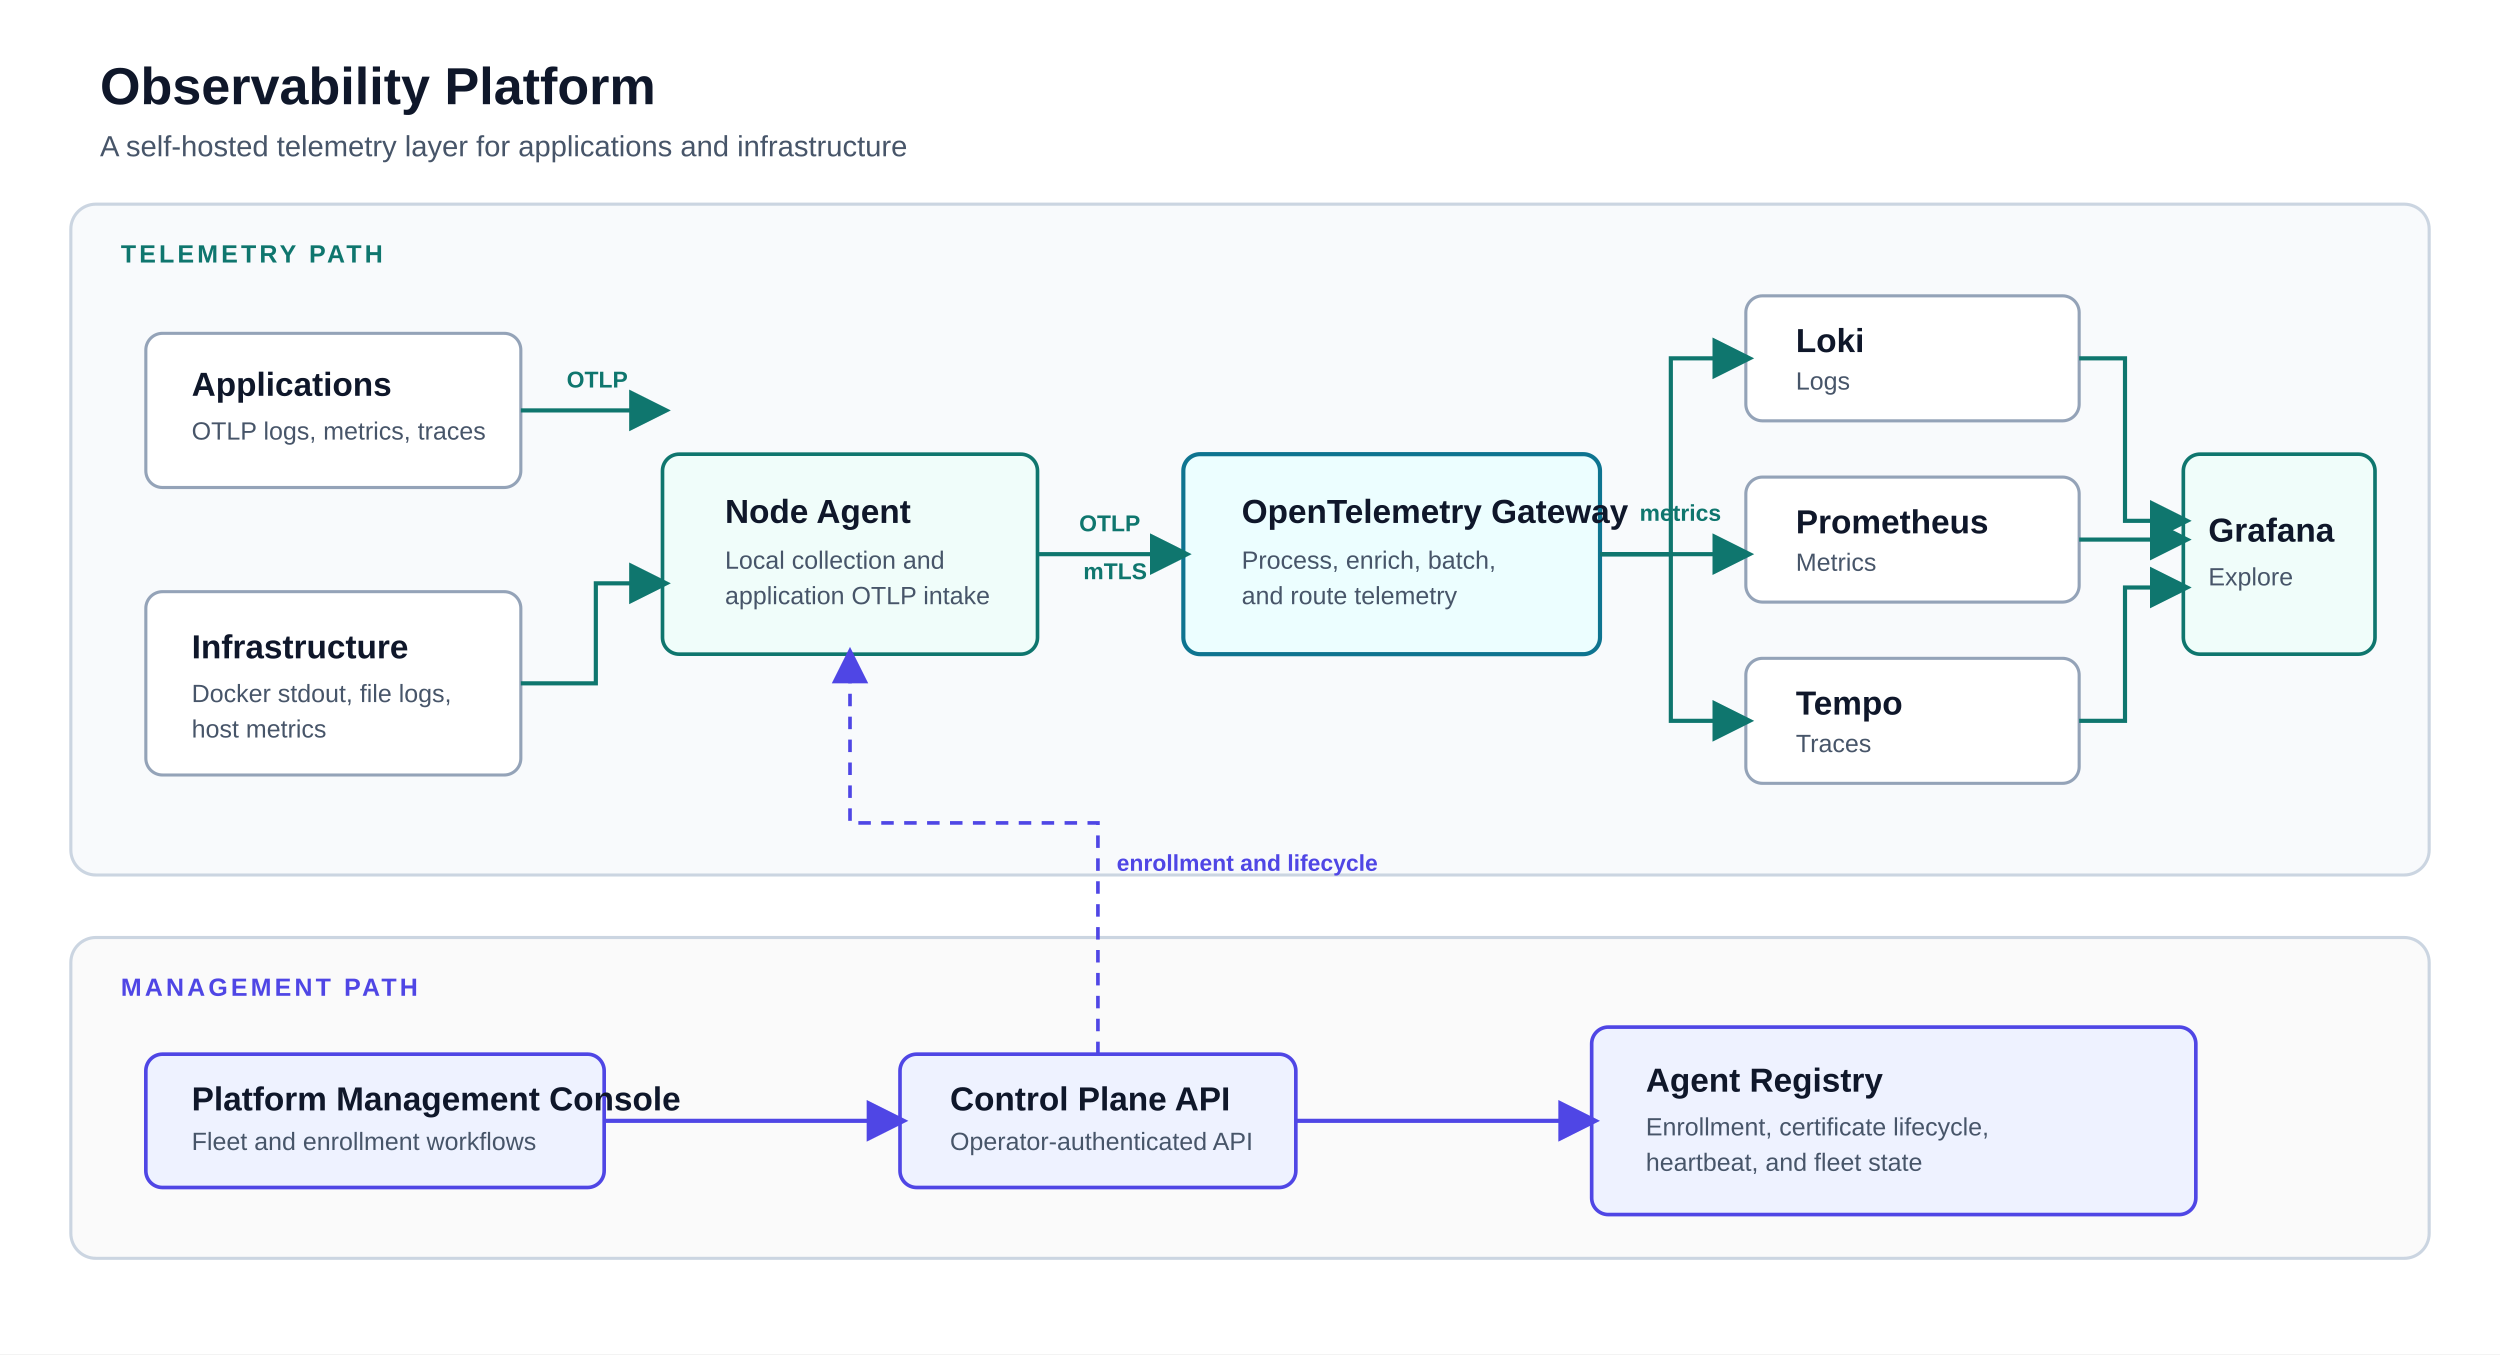
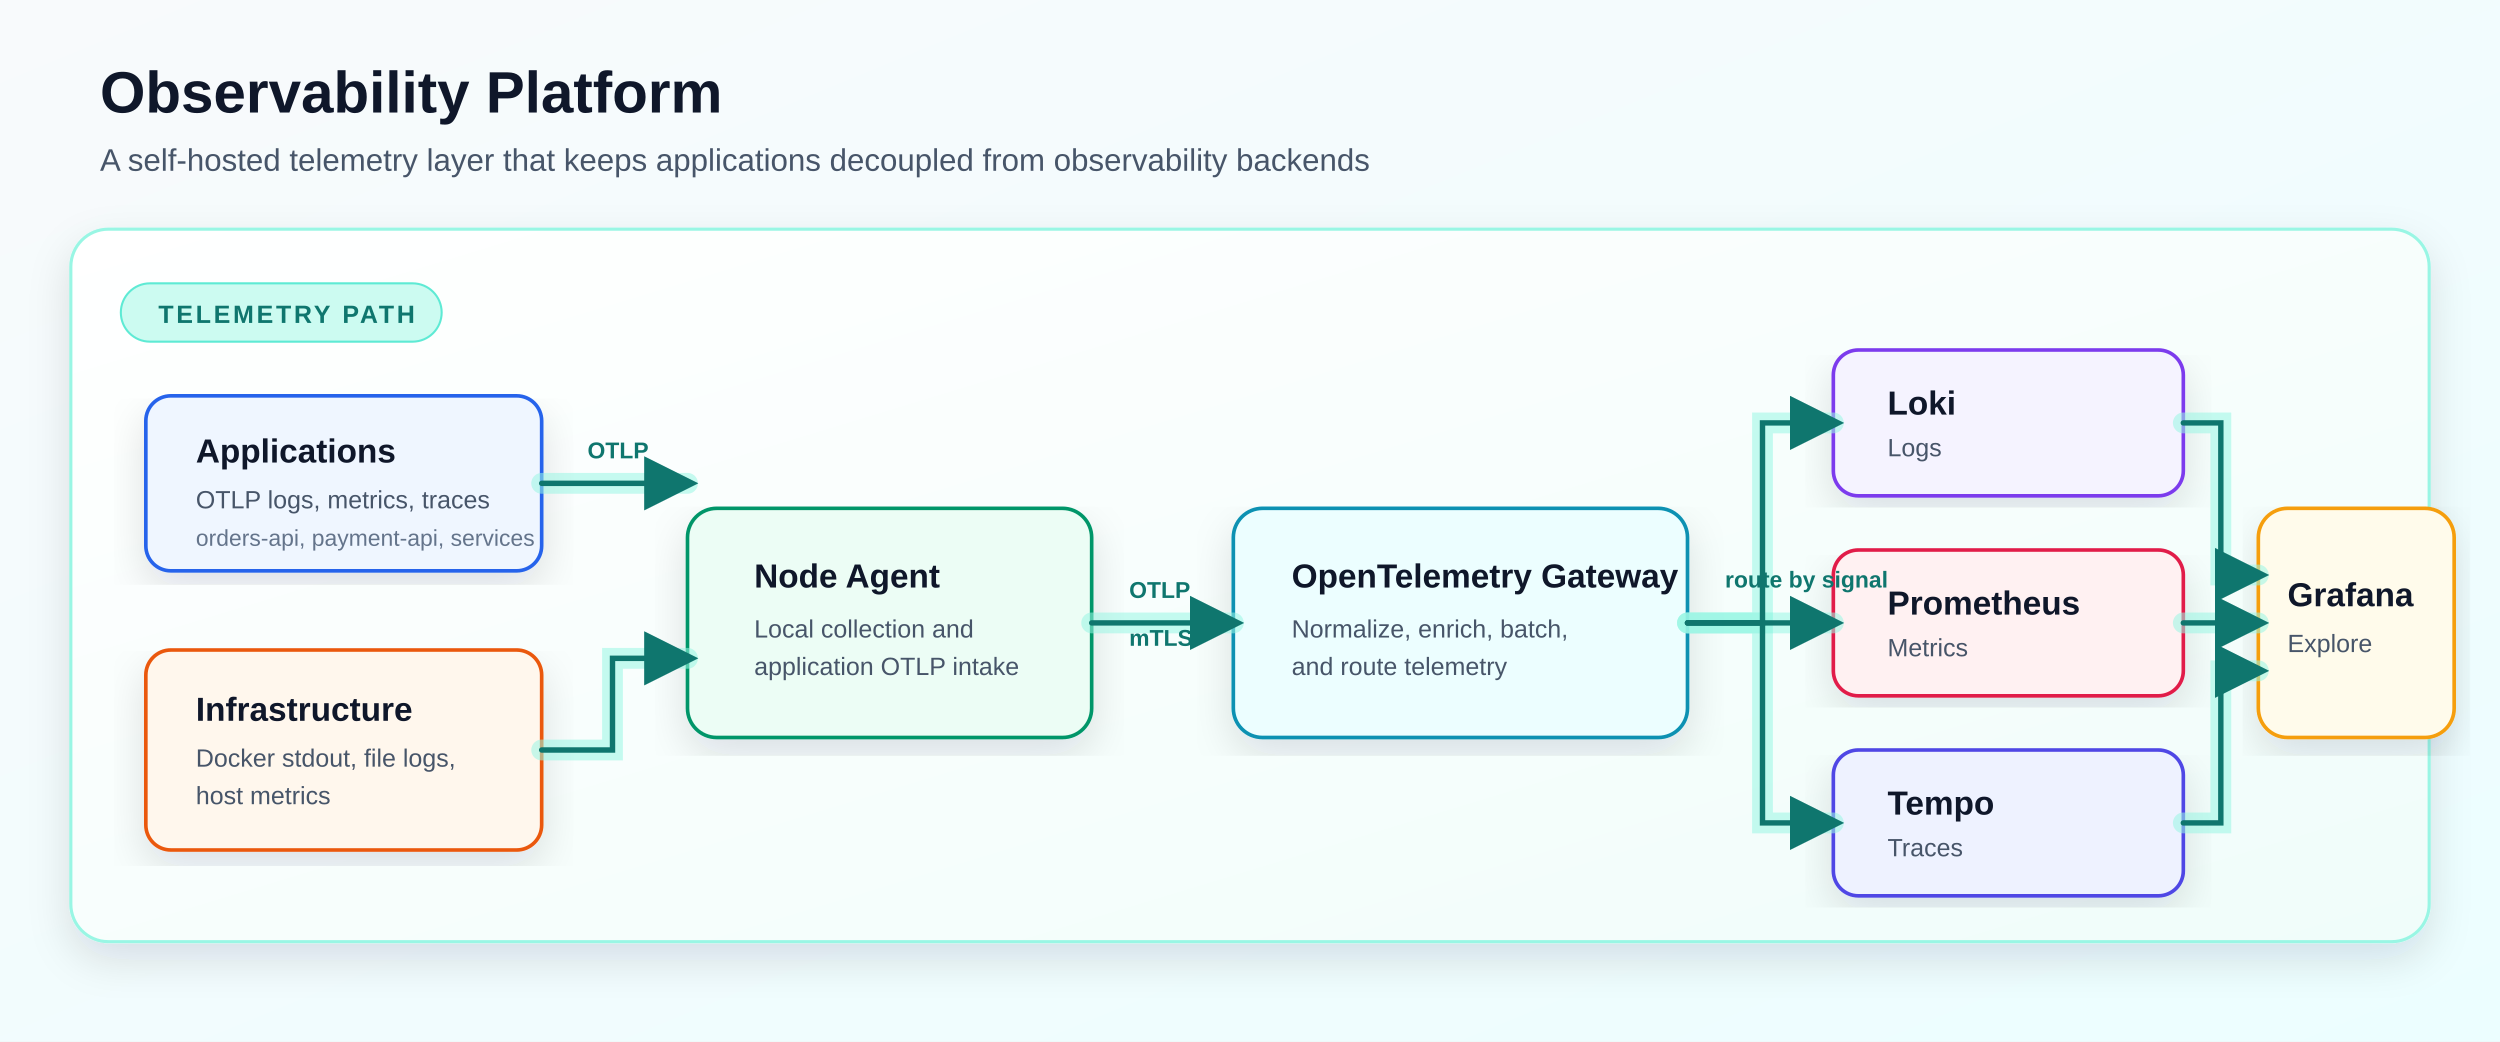
- <svg xmlns="http://www.w3.org/2000/svg" viewBox="0 0 1200 650" role="img" aria-labelledby="title description">
+ <svg xmlns="http://www.w3.org/2000/svg" viewBox="0 0 1200 500" role="img" aria-labelledby="title description">
  <defs>
    <marker id="telemetry-arrow" markerWidth="10" markerHeight="10" refX="8" refY="5" orient="auto">
      <path d="M0,0 L10,5 L0,10 Z" fill="#0f766e" />
    </marker>
-     <marker id="management-arrow" markerWidth="10" markerHeight="10" refX="8" refY="5" orient="auto">
-       <path d="M0,0 L10,5 L0,10 Z" fill="#4f46e5" />
-     </marker>
+     <linearGradient id="canvas-gradient" x1="0" x2="1" y1="0" y2="1">
+       <stop offset="0%" stop-color="#f8fafc" />
+       <stop offset="100%" stop-color="#ecfeff" />
+     </linearGradient>
+     <linearGradient id="path-gradient" x1="0" x2="1" y1="0" y2="1">
+       <stop offset="0%" stop-color="#ffffff" />
+       <stop offset="100%" stop-color="#f0fdfa" />
+     </linearGradient>
+     <filter id="soft-shadow" x="-8%" y="-8%" width="116%" height="116%">
+       <feDropShadow dx="0" dy="8" stdDeviation="10" flood-color="#0f172a" flood-opacity="0.12" />
+     </filter>
    <style>
-       .canvas { fill: #ffffff; }
-       .path { fill: #f8fafc; stroke: #cbd5e1; stroke-width: 1.5; }
-       .management-path { fill: #fafafa; stroke: #cbd5e1; stroke-width: 1.5; }
-       .node { fill: #ffffff; stroke: #94a3b8; stroke-width: 1.5; }
-       .node-telemetry { fill: #f0fdfa; stroke: #0f766e; stroke-width: 1.75; }
-       .node-gateway { fill: #ecfeff; stroke: #0e7490; stroke-width: 2; }
-       .node-management { fill: #eef2ff; stroke: #4f46e5; stroke-width: 1.75; }
-       .title { fill: #0f172a; font: 700 25px Arial, Helvetica, sans-serif; }
-       .subtitle { fill: #475569; font: 400 14px Arial, Helvetica, sans-serif; }
+       .canvas { fill: url(#canvas-gradient); }
+       .path { fill: url(#path-gradient); stroke: #99f6e4; stroke-width: 1.5; filter: url(#soft-shadow); }
+       .node { stroke-width: 1.75; filter: url(#soft-shadow); }
+       .node-app { fill: #eff6ff; stroke: #2563eb; }
+       .node-infra { fill: #fff7ed; stroke: #ea580c; }
+       .node-agent { fill: #ecfdf5; stroke: #059669; }
+       .node-gateway { fill: #ecfeff; stroke: #0891b2; }
+       .node-loki { fill: #f5f3ff; stroke: #7c3aed; }
+       .node-prometheus { fill: #fff1f2; stroke: #e11d48; }
+       .node-tempo { fill: #eef2ff; stroke: #4f46e5; }
+       .node-grafana { fill: #fffbeb; stroke: #f59e0b; }
+       .title { fill: #0f172a; font: 700 28px Arial, Helvetica, sans-serif; }
+       .subtitle { fill: #475569; font: 400 15px Arial, Helvetica, sans-serif; }
      .section-label { fill: #0f766e; font: 700 12px Arial, Helvetica, sans-serif; letter-spacing: 1.5px; }
-       .management-label { fill: #4f46e5; font: 700 12px Arial, Helvetica, sans-serif; letter-spacing: 1.5px; }
+       .pill { fill: #ccfbf1; stroke: #5eead4; stroke-width: 1; }
+       .pill-text { fill: #0f766e; font: 700 12px Arial, Helvetica, sans-serif; letter-spacing: 1.3px; }
      .node-title { fill: #0f172a; font: 700 16px Arial, Helvetica, sans-serif; }
      .node-text { fill: #475569; font: 400 12px Arial, Helvetica, sans-serif; }
+       .node-small { fill: #64748b; font: 400 11px Arial, Helvetica, sans-serif; }
      .arrow-label { fill: #0f766e; font: 700 11px Arial, Helvetica, sans-serif; }
-       .management-arrow-label { fill: #4f46e5; font: 700 11px Arial, Helvetica, sans-serif; }
-       .telemetry-line { fill: none; stroke: #0f766e; stroke-width: 2; marker-end: url(#telemetry-arrow); }
-       .management-line { fill: none; stroke: #4f46e5; stroke-width: 2; marker-end: url(#management-arrow); }
-       .management-dashed { fill: none; stroke: #4f46e5; stroke-width: 1.75; stroke-dasharray: 6 5; marker-end: url(#management-arrow); }
+       .telemetry-line { fill: none; stroke: #0f766e; stroke-width: 2.6; stroke-linecap: round; marker-end: url(#telemetry-arrow); }
+       .connector { fill: none; stroke: #99f6e4; stroke-width: 10; stroke-linecap: round; opacity: 0.55; }
    </style>
  </defs>
-   <rect class="canvas" width="1200" height="650" />
-   <text class="title" x="48" y="50">Observability Platform</text>
-   <text class="subtitle" x="48" y="75">A self-hosted telemetry layer for applications and infrastructure</text>
-   <rect class="path" x="34" y="98" width="1132" height="322" rx="12" />
-   <text class="section-label" x="58" y="126">TELEMETRY PATH</text>
-   <rect class="node" x="70" y="160" width="180" height="74" rx="8" />
-   <text class="node-title" x="92" y="190">Applications</text>
-   <text class="node-text" x="92" y="211">OTLP logs, metrics, traces</text>
-   <rect class="node" x="70" y="284" width="180" height="88" rx="8" />
-   <text class="node-title" x="92" y="316">Infrastructure</text>
-   <text class="node-text" x="92" y="337">Docker stdout, file logs,</text>
-   <text class="node-text" x="92" y="354">host metrics</text>
-   <rect class="node-telemetry" x="318" y="218" width="180" height="96" rx="8" />
-   <text class="node-title" x="348" y="251">Node Agent</text>
-   <text class="node-text" x="348" y="273">Local collection and</text>
-   <text class="node-text" x="348" y="290">application OTLP intake</text>
-   <rect class="node-gateway" x="568" y="218" width="200" height="96" rx="8" />
-   <text class="node-title" x="596" y="251">OpenTelemetry Gateway</text>
-   <text class="node-text" x="596" y="273">Process, enrich, batch,</text>
-   <text class="node-text" x="596" y="290">and route telemetry</text>
-   <rect class="node" x="838" y="142" width="160" height="60" rx="8" />
-   <text class="node-title" x="862" y="169">Loki</text>
-   <text class="node-text" x="862" y="187">Logs</text>
-   <rect class="node" x="838" y="229" width="160" height="60" rx="8" />
-   <text class="node-title" x="862" y="256">Prometheus</text>
-   <text class="node-text" x="862" y="274">Metrics</text>
-   <rect class="node" x="838" y="316" width="160" height="60" rx="8" />
-   <text class="node-title" x="862" y="343">Tempo</text>
-   <text class="node-text" x="862" y="361">Traces</text>
-   <rect class="node-telemetry" x="1048" y="218" width="92" height="96" rx="8" />
-   <text class="node-title" x="1060" y="260">Grafana</text>
-   <text class="node-text" x="1060" y="281">Explore</text>
-   <path class="telemetry-line" d="M250 197 H318" />
-   <text class="arrow-label" x="272" y="186">OTLP</text>
-   <path class="telemetry-line" d="M250 328 H286 V280 H318" />
-   <path class="telemetry-line" d="M498 266 H568" />
-   <text class="arrow-label" x="518" y="255">OTLP</text>
-   <text class="arrow-label" x="520" y="278">mTLS</text>
-   <path class="telemetry-line" d="M768 266 H802 V172 H838" />
-   <path class="telemetry-line" d="M768 266 H838" />
-   <path class="telemetry-line" d="M768 266 H802 V346 H838" />
-   <text class="arrow-label" x="787" y="250">metrics</text>
-   <path class="telemetry-line" d="M998 172 H1020 V250 H1048" />
-   <path class="telemetry-line" d="M998 259 H1048" />
-   <path class="telemetry-line" d="M998 346 H1020 V282 H1048" />
-   <rect class="management-path" x="34" y="450" width="1132" height="154" rx="12" />
-   <text class="management-label" x="58" y="478">MANAGEMENT PATH</text>
-   <rect class="node-management" x="70" y="506" width="220" height="64" rx="8" />
-   <text class="node-title" x="92" y="533">Platform Management Console</text>
-   <text class="node-text" x="92" y="552">Fleet and enrollment workflows</text>
-   <rect class="node-management" x="432" y="506" width="190" height="64" rx="8" />
-   <text class="node-title" x="456" y="533">Control Plane API</text>
-   <text class="node-text" x="456" y="552">Operator-authenticated API</text>
-   <rect class="node-management" x="764" y="493" width="290" height="90" rx="8" />
-   <text class="node-title" x="790" y="524">Agent Registry</text>
-   <text class="node-text" x="790" y="545">Enrollment, certificate lifecycle,</text>
-   <text class="node-text" x="790" y="562">heartbeat, and fleet state</text>
-   <path class="management-line" d="M290 538 H432" />
-   <path class="management-line" d="M622 538 H764" />
-   <path class="management-dashed" d="M527 506 V395 H408 V314" />
-   <text class="management-arrow-label" x="536" y="418">enrollment and lifecycle</text>
+   <rect class="canvas" width="1200" height="500" />
+   <text class="title" x="48" y="54">Observability Platform</text>
+   <text class="subtitle" x="48" y="82">A self-hosted telemetry layer that keeps applications decoupled from observability backends</text>
+   <rect class="path" x="34" y="110" width="1132" height="342" rx="18" />
+   <rect class="pill" x="58" y="136" width="154" height="28" rx="14" />
+   <text class="pill-text" x="76" y="155">TELEMETRY PATH</text>
+   <rect class="node node-app" x="70" y="190" width="190" height="84" rx="12" />
+   <text class="node-title" x="94" y="222">Applications</text>
+   <text class="node-text" x="94" y="244">OTLP logs, metrics, traces</text>
+   <text class="node-small" x="94" y="262">orders-api, payment-api, services</text>
+   <rect class="node node-infra" x="70" y="312" width="190" height="96" rx="12" />
+   <text class="node-title" x="94" y="346">Infrastructure</text>
+   <text class="node-text" x="94" y="368">Docker stdout, file logs,</text>
+   <text class="node-text" x="94" y="386">host metrics</text>
+   <rect class="node node-agent" x="330" y="244" width="194" height="110" rx="14" />
+   <text class="node-title" x="362" y="282">Node Agent</text>
+   <text class="node-text" x="362" y="306">Local collection and</text>
+   <text class="node-text" x="362" y="324">application OTLP intake</text>
+   <rect class="node node-gateway" x="592" y="244" width="218" height="110" rx="14" />
+   <text class="node-title" x="620" y="282">OpenTelemetry Gateway</text>
+   <text class="node-text" x="620" y="306">Normalize, enrich, batch,</text>
+   <text class="node-text" x="620" y="324">and route telemetry</text>
+   <rect class="node node-loki" x="880" y="168" width="168" height="70" rx="12" />
+   <text class="node-title" x="906" y="199">Loki</text>
+   <text class="node-text" x="906" y="219">Logs</text>
+   <rect class="node node-prometheus" x="880" y="264" width="168" height="70" rx="12" />
+   <text class="node-title" x="906" y="295">Prometheus</text>
+   <text class="node-text" x="906" y="315">Metrics</text>
+   <rect class="node node-tempo" x="880" y="360" width="168" height="70" rx="12" />
+   <text class="node-title" x="906" y="391">Tempo</text>
+   <text class="node-text" x="906" y="411">Traces</text>
+   <rect class="node node-grafana" x="1084" y="244" width="94" height="110" rx="14" />
+   <text class="node-title" x="1098" y="291">Grafana</text>
+   <text class="node-text" x="1098" y="313">Explore</text>
+   <path class="connector" d="M260 232 H330" />
+   <path class="telemetry-line" d="M260 232 H330" />
+   <text class="arrow-label" x="282" y="220">OTLP</text>
+   <path class="connector" d="M260 360 H294 V316 H330" />
+   <path class="telemetry-line" d="M260 360 H294 V316 H330" />
+   <path class="connector" d="M524 299 H592" />
+   <path class="telemetry-line" d="M524 299 H592" />
+   <text class="arrow-label" x="542" y="287">OTLP</text>
+   <text class="arrow-label" x="542" y="310">mTLS</text>
+   <path class="connector" d="M810 299 H846 V203 H880" />
+   <path class="connector" d="M810 299 H880" />
+   <path class="connector" d="M810 299 H846 V395 H880" />
+   <path class="telemetry-line" d="M810 299 H846 V203 H880" />
+   <path class="telemetry-line" d="M810 299 H880" />
+   <path class="telemetry-line" d="M810 299 H846 V395 H880" />
+   <text class="arrow-label" x="828" y="282">route by signal</text>
+   <path class="connector" d="M1048 203 H1066 V276 H1084" />
+   <path class="connector" d="M1048 299 H1084" />
+   <path class="connector" d="M1048 395 H1066 V322 H1084" />
+   <path class="telemetry-line" d="M1048 203 H1066 V276 H1084" />
+   <path class="telemetry-line" d="M1048 299 H1084" />
+   <path class="telemetry-line" d="M1048 395 H1066 V322 H1084" />
</svg>
